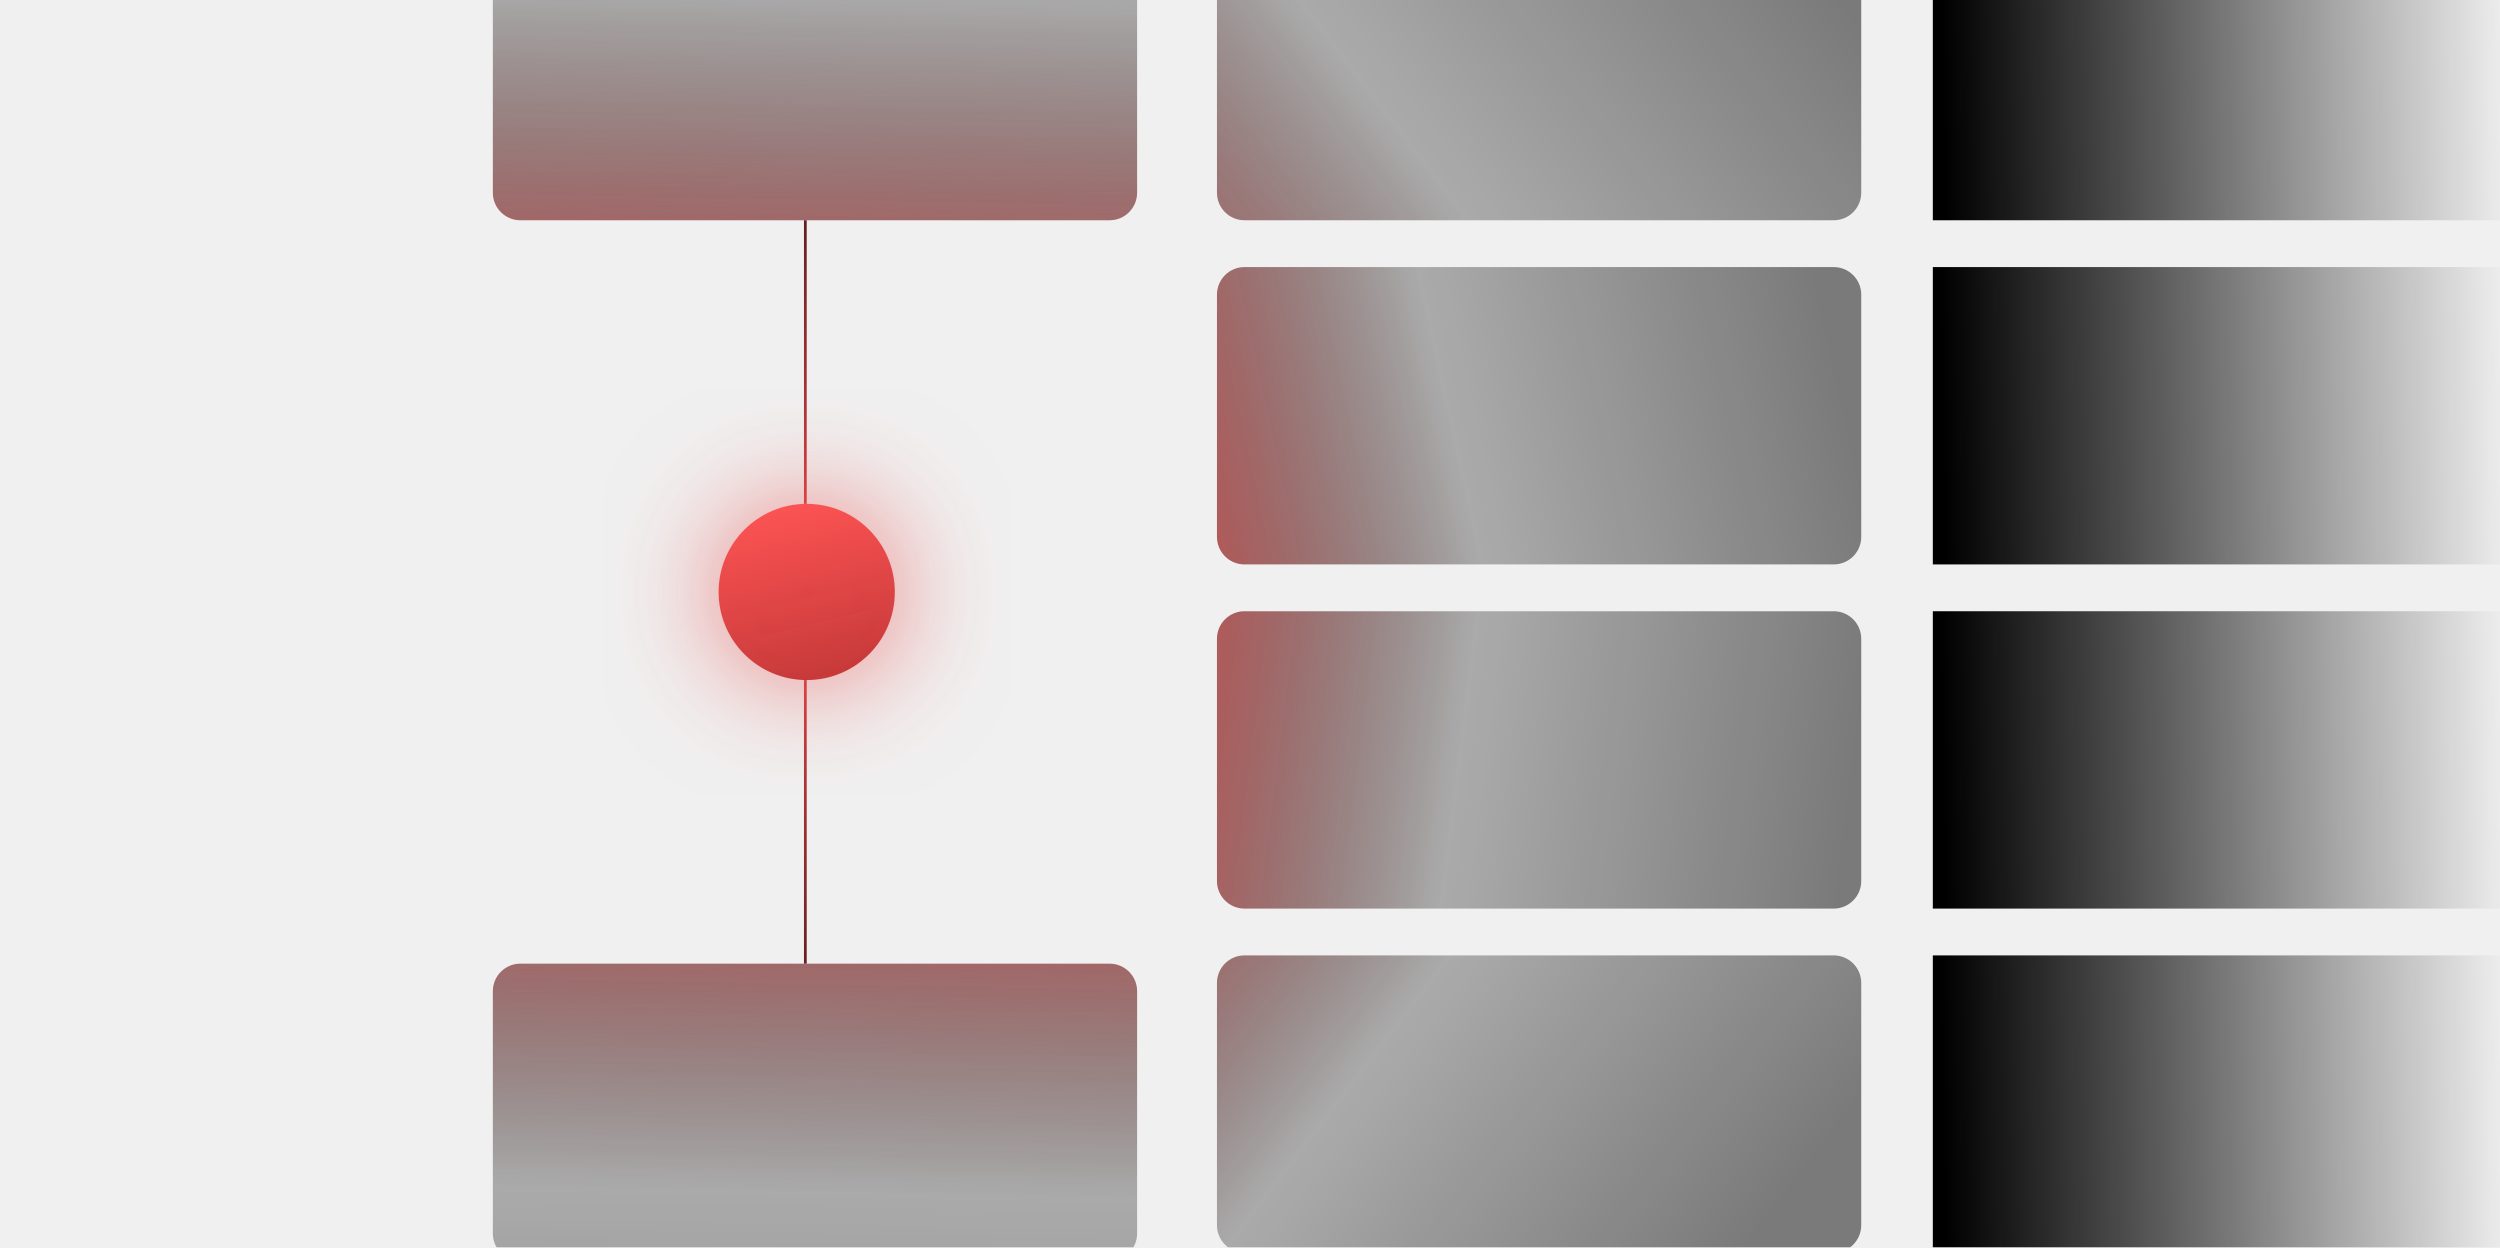
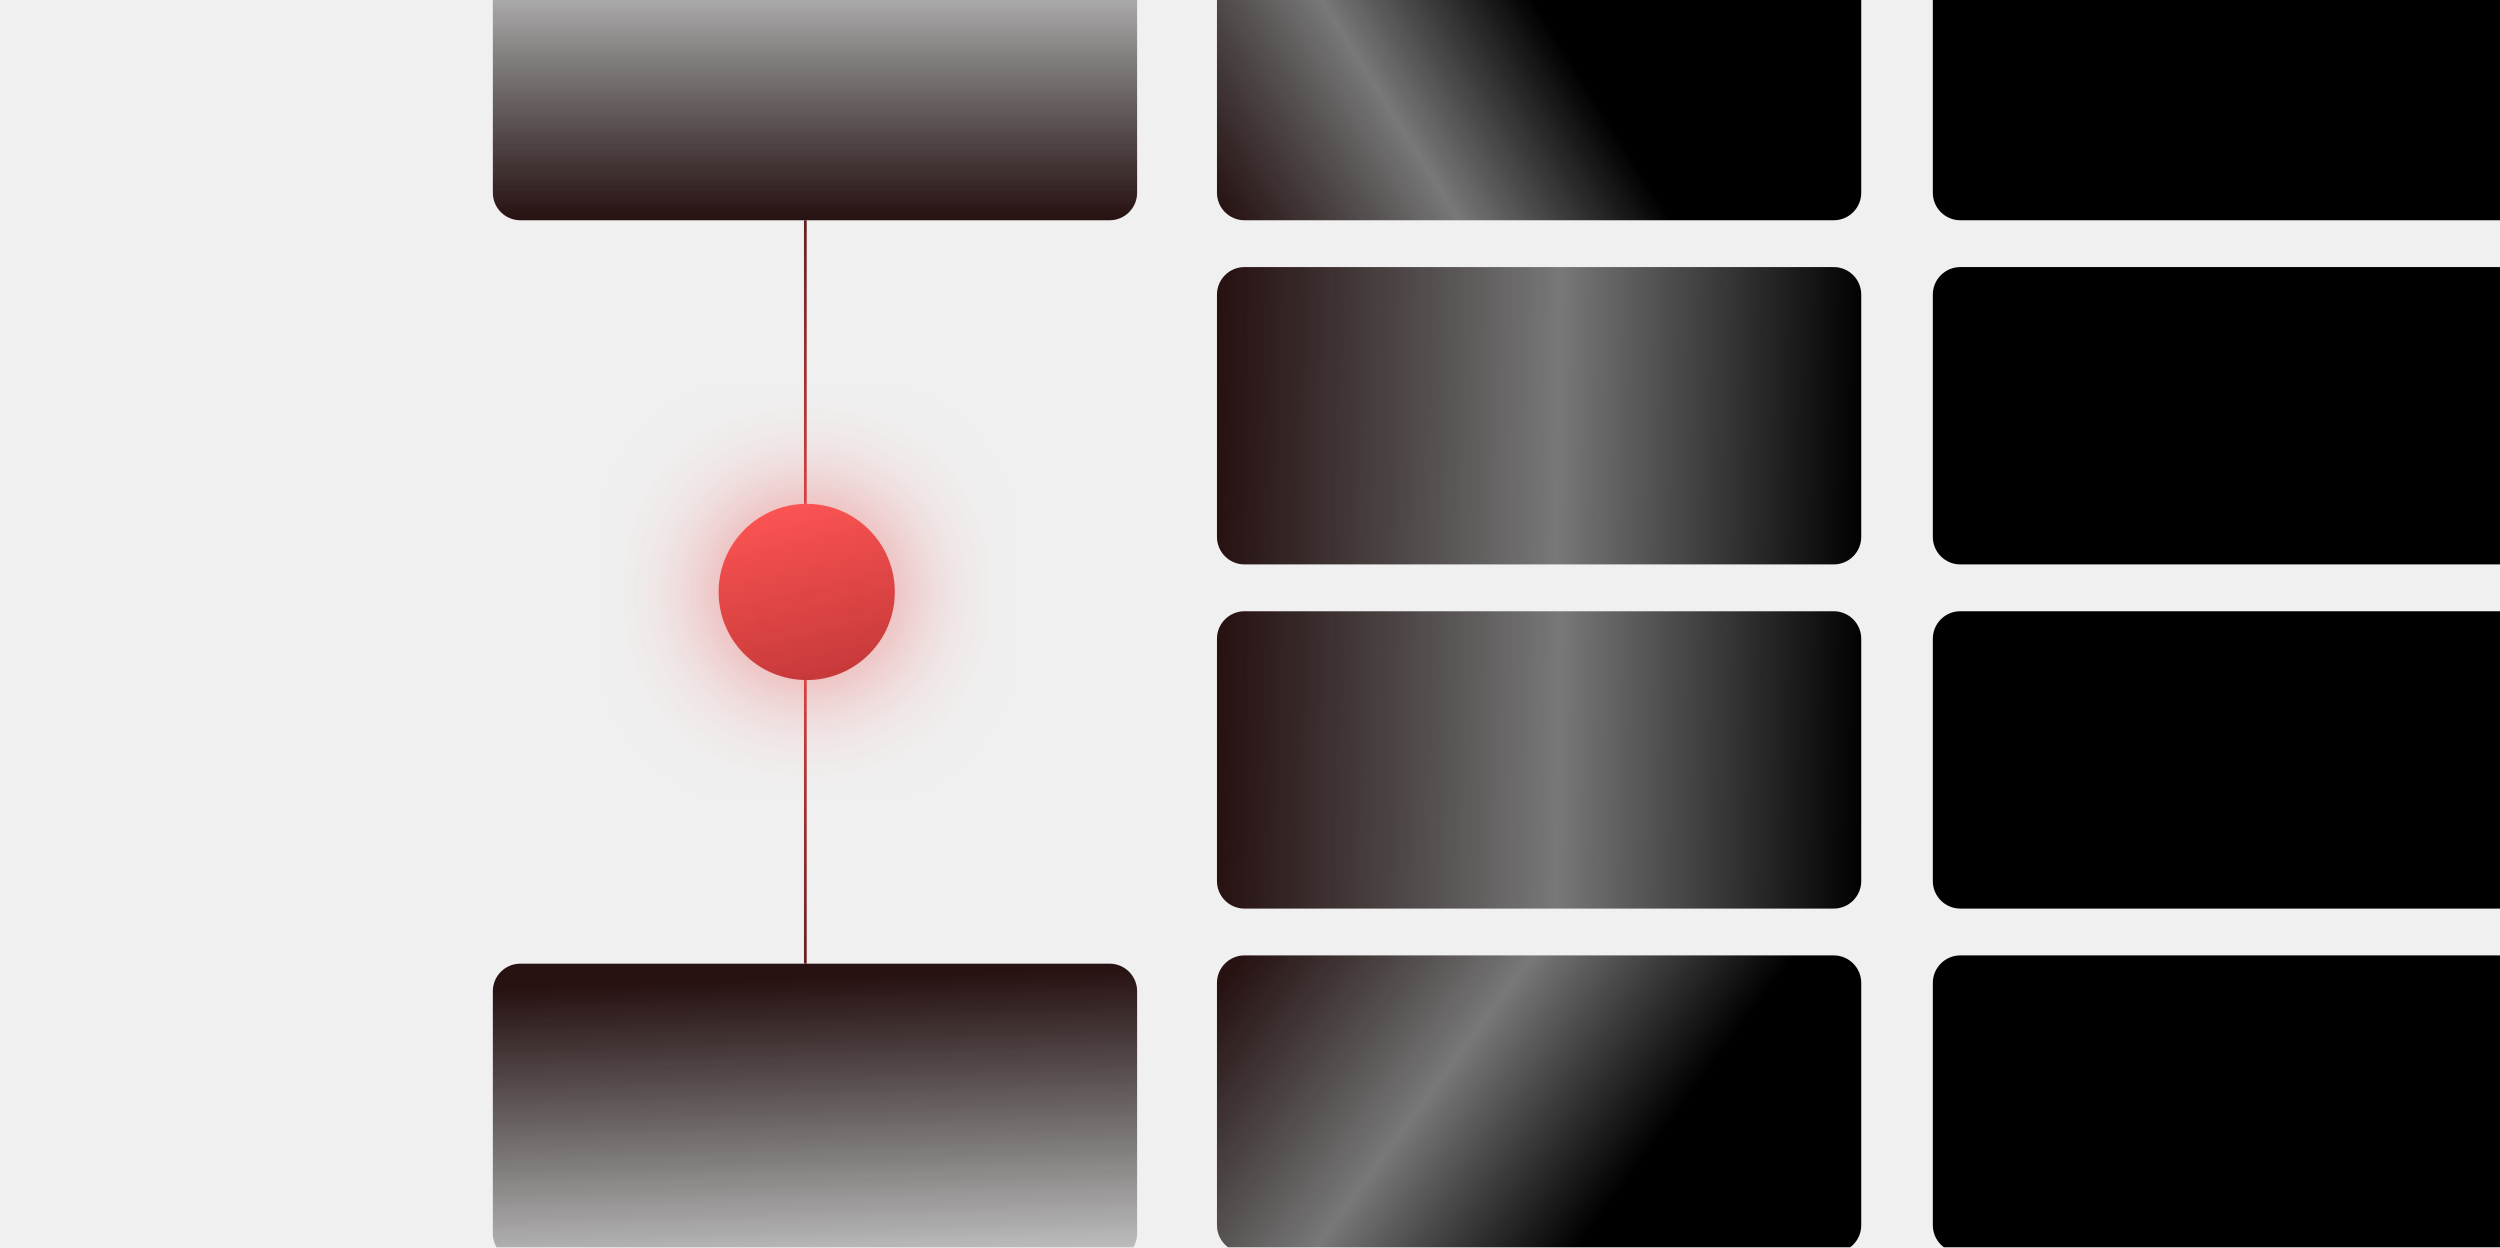
<svg xmlns="http://www.w3.org/2000/svg" width="908" height="453" viewBox="0 0 908 453" fill="none">
-   <g clip-path="url(#clip0)">
-     <rect x="442" y="-28" width="234" height="108" rx="10" fill="url(#paint0_linear)" />
-     <rect x="702" y="-28" width="234" height="108" fill="url(#paint1_linear)" />
-     <rect x="413" y="80" width="234" height="108" rx="10" transform="rotate(-180 413 80)" fill="url(#paint2_linear)" />
-     <rect x="442" y="97" width="234" height="108" rx="10" fill="url(#paint3_linear)" />
-     <rect x="442" y="222" width="234" height="108" rx="10" fill="url(#paint4_linear)" />
-     <rect x="442" y="347" width="234" height="108" rx="10" fill="url(#paint5_linear)" />
-     <rect x="179" y="350" width="234" height="108" rx="10" fill="url(#paint6_linear)" />
-     <rect x="702" y="97" width="234" height="108" fill="url(#paint7_linear)" />
-     <rect x="702" y="222" width="234" height="108" fill="url(#paint8_linear)" />
-     <rect x="702" y="347" width="234" height="108" fill="url(#paint9_linear)" />
-     <line x1="292.5" y1="183" x2="292.5" y2="80" stroke="url(#paint10_linear)" />
-     <line x1="292.5" y1="350" x2="292.5" y2="247" stroke="url(#paint11_linear)" />
-     <g filter="url(#filter0_d)">
-       <circle cx="293" cy="215" r="32" fill="url(#paint12_linear)" />
+   <g clip-path="url(#clip0_304_148)">
+     <rect x="442" y="-28" width="234" height="108" rx="10" fill="url(#paint0_linear_304_148)" />
+     <rect x="702" y="-28" width="234" height="108" rx="10" fill="black" />
+     <rect x="413" y="80" width="234" height="108" rx="10" transform="rotate(180 413 80)" fill="url(#paint1_linear_304_148)" />
+     <rect x="442" y="97" width="234" height="108" rx="10" fill="url(#paint2_linear_304_148)" />
+     <rect x="442" y="222" width="234" height="108" rx="10" fill="url(#paint3_linear_304_148)" />
+     <rect x="442" y="347" width="234" height="108" rx="10" fill="url(#paint4_linear_304_148)" />
+     <rect x="179" y="350" width="234" height="108" rx="10" fill="url(#paint5_linear_304_148)" />
+     <rect x="702" y="97" width="234" height="108" rx="10" fill="black" />
+     <rect x="702" y="222" width="234" height="108" rx="10" fill="black" />
+     <rect x="702" y="347" width="234" height="108" rx="10" fill="black" />
+     <line x1="292.5" y1="183" x2="292.5" y2="80" stroke="url(#paint6_linear_304_148)" />
+     <line x1="292.5" y1="350" x2="292.5" y2="247" stroke="url(#paint7_linear_304_148)" />
+     <g filter="url(#filter0_d_304_148)">
+       <circle cx="293" cy="215" r="32" fill="url(#paint8_linear_304_148)" />
    </g>
  </g>
  <defs>
-     <filter id="filter0_d" x="219" y="141" width="148" height="148" filterUnits="userSpaceOnUse" color-interpolation-filters="sRGB">
+     <filter id="filter0_d_304_148" x="219" y="141" width="148" height="148" filterUnits="userSpaceOnUse" color-interpolation-filters="sRGB">
      <feFlood flood-opacity="0" result="BackgroundImageFix" />
      <feColorMatrix in="SourceAlpha" type="matrix" values="0 0 0 0 0 0 0 0 0 0 0 0 0 0 0 0 0 0 127 0" result="hardAlpha" />
      <feOffset />
      <feGaussianBlur stdDeviation="21" />
      <feColorMatrix type="matrix" values="0 0 0 0 0.922 0 0 0 0 0.294 0 0 0 0 0.294 0 0 0 0.7 0" />
-       <feBlend mode="normal" in2="BackgroundImageFix" result="effect1_dropShadow" />
-       <feBlend mode="normal" in="SourceGraphic" in2="effect1_dropShadow" result="shape" />
+       <feBlend mode="normal" in2="BackgroundImageFix" result="effect1_dropShadow_304_148" />
+       <feBlend mode="normal" in="SourceGraphic" in2="effect1_dropShadow_304_148" result="shape" />
    </filter>
-     <linearGradient id="paint0_linear" x1="412.5" y1="182" x2="661.368" y2="-8.902" gradientUnits="userSpaceOnUse">
-       <stop stop-color="#E24646" />
-       <stop offset="0.502" stop-opacity="0.29" />
-       <stop offset="1" stop-opacity="0.49" />
+     <linearGradient id="paint0_linear_304_148" x1="442" y1="76.548" x2="559" y2="3.083" gradientUnits="userSpaceOnUse">
+       <stop stop-color="#271111" />
+       <stop offset="0.526" stop-opacity="0.5" />
+       <stop offset="1" />
    </linearGradient>
-     <linearGradient id="paint1_linear" x1="706" y1="41.5" x2="912" y2="37.5" gradientUnits="userSpaceOnUse">
-       <stop />
-       <stop offset="1" stop-opacity="0" />
+     <linearGradient id="paint1_linear_304_148" x1="530" y1="80" x2="530" y2="267.589" gradientUnits="userSpaceOnUse">
+       <stop stop-color="#271111" />
+       <stop offset="0.526" stop-opacity="0.14" />
+       <stop offset="1" />
    </linearGradient>
-     <linearGradient id="paint2_linear" x1="530" y1="7" x2="524.133" y2="329.42" gradientUnits="userSpaceOnUse">
-       <stop stop-color="#E24646" />
-       <stop offset="0.484" stop-opacity="0.29" />
-       <stop offset="1" stop-opacity="0.49" />
+     <linearGradient id="paint2_linear_304_148" x1="442" y1="201.548" x2="676" y2="205" gradientUnits="userSpaceOnUse">
+       <stop stop-color="#271111" />
+       <stop offset="0.526" stop-opacity="0.5" />
+       <stop offset="1" />
    </linearGradient>
-     <linearGradient id="paint3_linear" x1="404" y1="210.5" x2="670.746" y2="152.365" gradientUnits="userSpaceOnUse">
-       <stop stop-color="#E24646" />
-       <stop offset="0.484" stop-opacity="0.29" />
-       <stop offset="1" stop-opacity="0.49" />
+     <linearGradient id="paint3_linear_304_148" x1="442" y1="326.548" x2="676" y2="330" gradientUnits="userSpaceOnUse">
+       <stop stop-color="#271111" />
+       <stop offset="0.526" stop-opacity="0.5" />
+       <stop offset="1" />
    </linearGradient>
-     <linearGradient id="paint4_linear" x1="394.843" y1="274.96" x2="669.406" y2="309.56" gradientUnits="userSpaceOnUse">
-       <stop stop-color="#E24646" />
-       <stop offset="0.484" stop-opacity="0.29" />
-       <stop offset="1" stop-opacity="0.49" />
+     <linearGradient id="paint4_linear_304_148" x1="442" y1="358.721" x2="571.774" y2="455" gradientUnits="userSpaceOnUse">
+       <stop stop-color="#271111" />
+       <stop offset="0.526" stop-opacity="0.5" />
+       <stop offset="1" />
    </linearGradient>
-     <linearGradient id="paint5_linear" x1="398" y1="283" x2="628.527" y2="459.785" gradientUnits="userSpaceOnUse">
-       <stop stop-color="#E24646" />
-       <stop offset="0.484" stop-opacity="0.29" />
-       <stop offset="1" stop-opacity="0.49" />
+     <linearGradient id="paint5_linear_304_148" x1="288.914" y1="355.311" x2="296" y2="566.728" gradientUnits="userSpaceOnUse">
+       <stop stop-color="#271111" />
+       <stop offset="0.526" stop-opacity="0.14" />
+       <stop offset="1" />
    </linearGradient>
-     <linearGradient id="paint6_linear" x1="296" y1="277" x2="290.133" y2="599.42" gradientUnits="userSpaceOnUse">
-       <stop stop-color="#E24646" />
-       <stop offset="0.484" stop-opacity="0.29" />
-       <stop offset="1" stop-opacity="0.49" />
-     </linearGradient>
-     <linearGradient id="paint7_linear" x1="706" y1="166.5" x2="912" y2="162.5" gradientUnits="userSpaceOnUse">
-       <stop />
-       <stop offset="1" stop-opacity="0" />
-     </linearGradient>
-     <linearGradient id="paint8_linear" x1="706" y1="291.5" x2="912" y2="287.5" gradientUnits="userSpaceOnUse">
-       <stop />
-       <stop offset="1" stop-opacity="0" />
-     </linearGradient>
-     <linearGradient id="paint9_linear" x1="706" y1="416.5" x2="912" y2="412.5" gradientUnits="userSpaceOnUse">
-       <stop />
-       <stop offset="1" stop-opacity="0" />
-     </linearGradient>
-     <linearGradient id="paint10_linear" x1="295.062" y1="186.854" x2="292.097" y2="76.496" gradientUnits="userSpaceOnUse">
+     <linearGradient id="paint6_linear_304_148" x1="295.062" y1="186.854" x2="292.097" y2="76.496" gradientUnits="userSpaceOnUse">
      <stop stop-color="#D74040" />
      <stop offset="1" stop-color="#5F1E1E" />
    </linearGradient>
-     <linearGradient id="paint11_linear" x1="290.5" y1="356.5" x2="292.125" y2="243.545" gradientUnits="userSpaceOnUse">
+     <linearGradient id="paint7_linear_304_148" x1="290.5" y1="356.5" x2="292.125" y2="243.545" gradientUnits="userSpaceOnUse">
      <stop stop-color="#5F1E1E" />
      <stop offset="1" stop-color="#D74040" />
    </linearGradient>
-     <linearGradient id="paint12_linear" x1="293" y1="183" x2="310.12" y2="254.071" gradientUnits="userSpaceOnUse">
+     <linearGradient id="paint8_linear_304_148" x1="293" y1="183" x2="310.12" y2="254.071" gradientUnits="userSpaceOnUse">
      <stop stop-color="#FB5353" />
      <stop offset="1" stop-color="#BD3131" stop-opacity="0.97" />
    </linearGradient>
-     <clipPath id="clip0">
+     <clipPath id="clip0_304_148">
      <rect width="908" height="453" fill="white" />
    </clipPath>
  </defs>
</svg>
